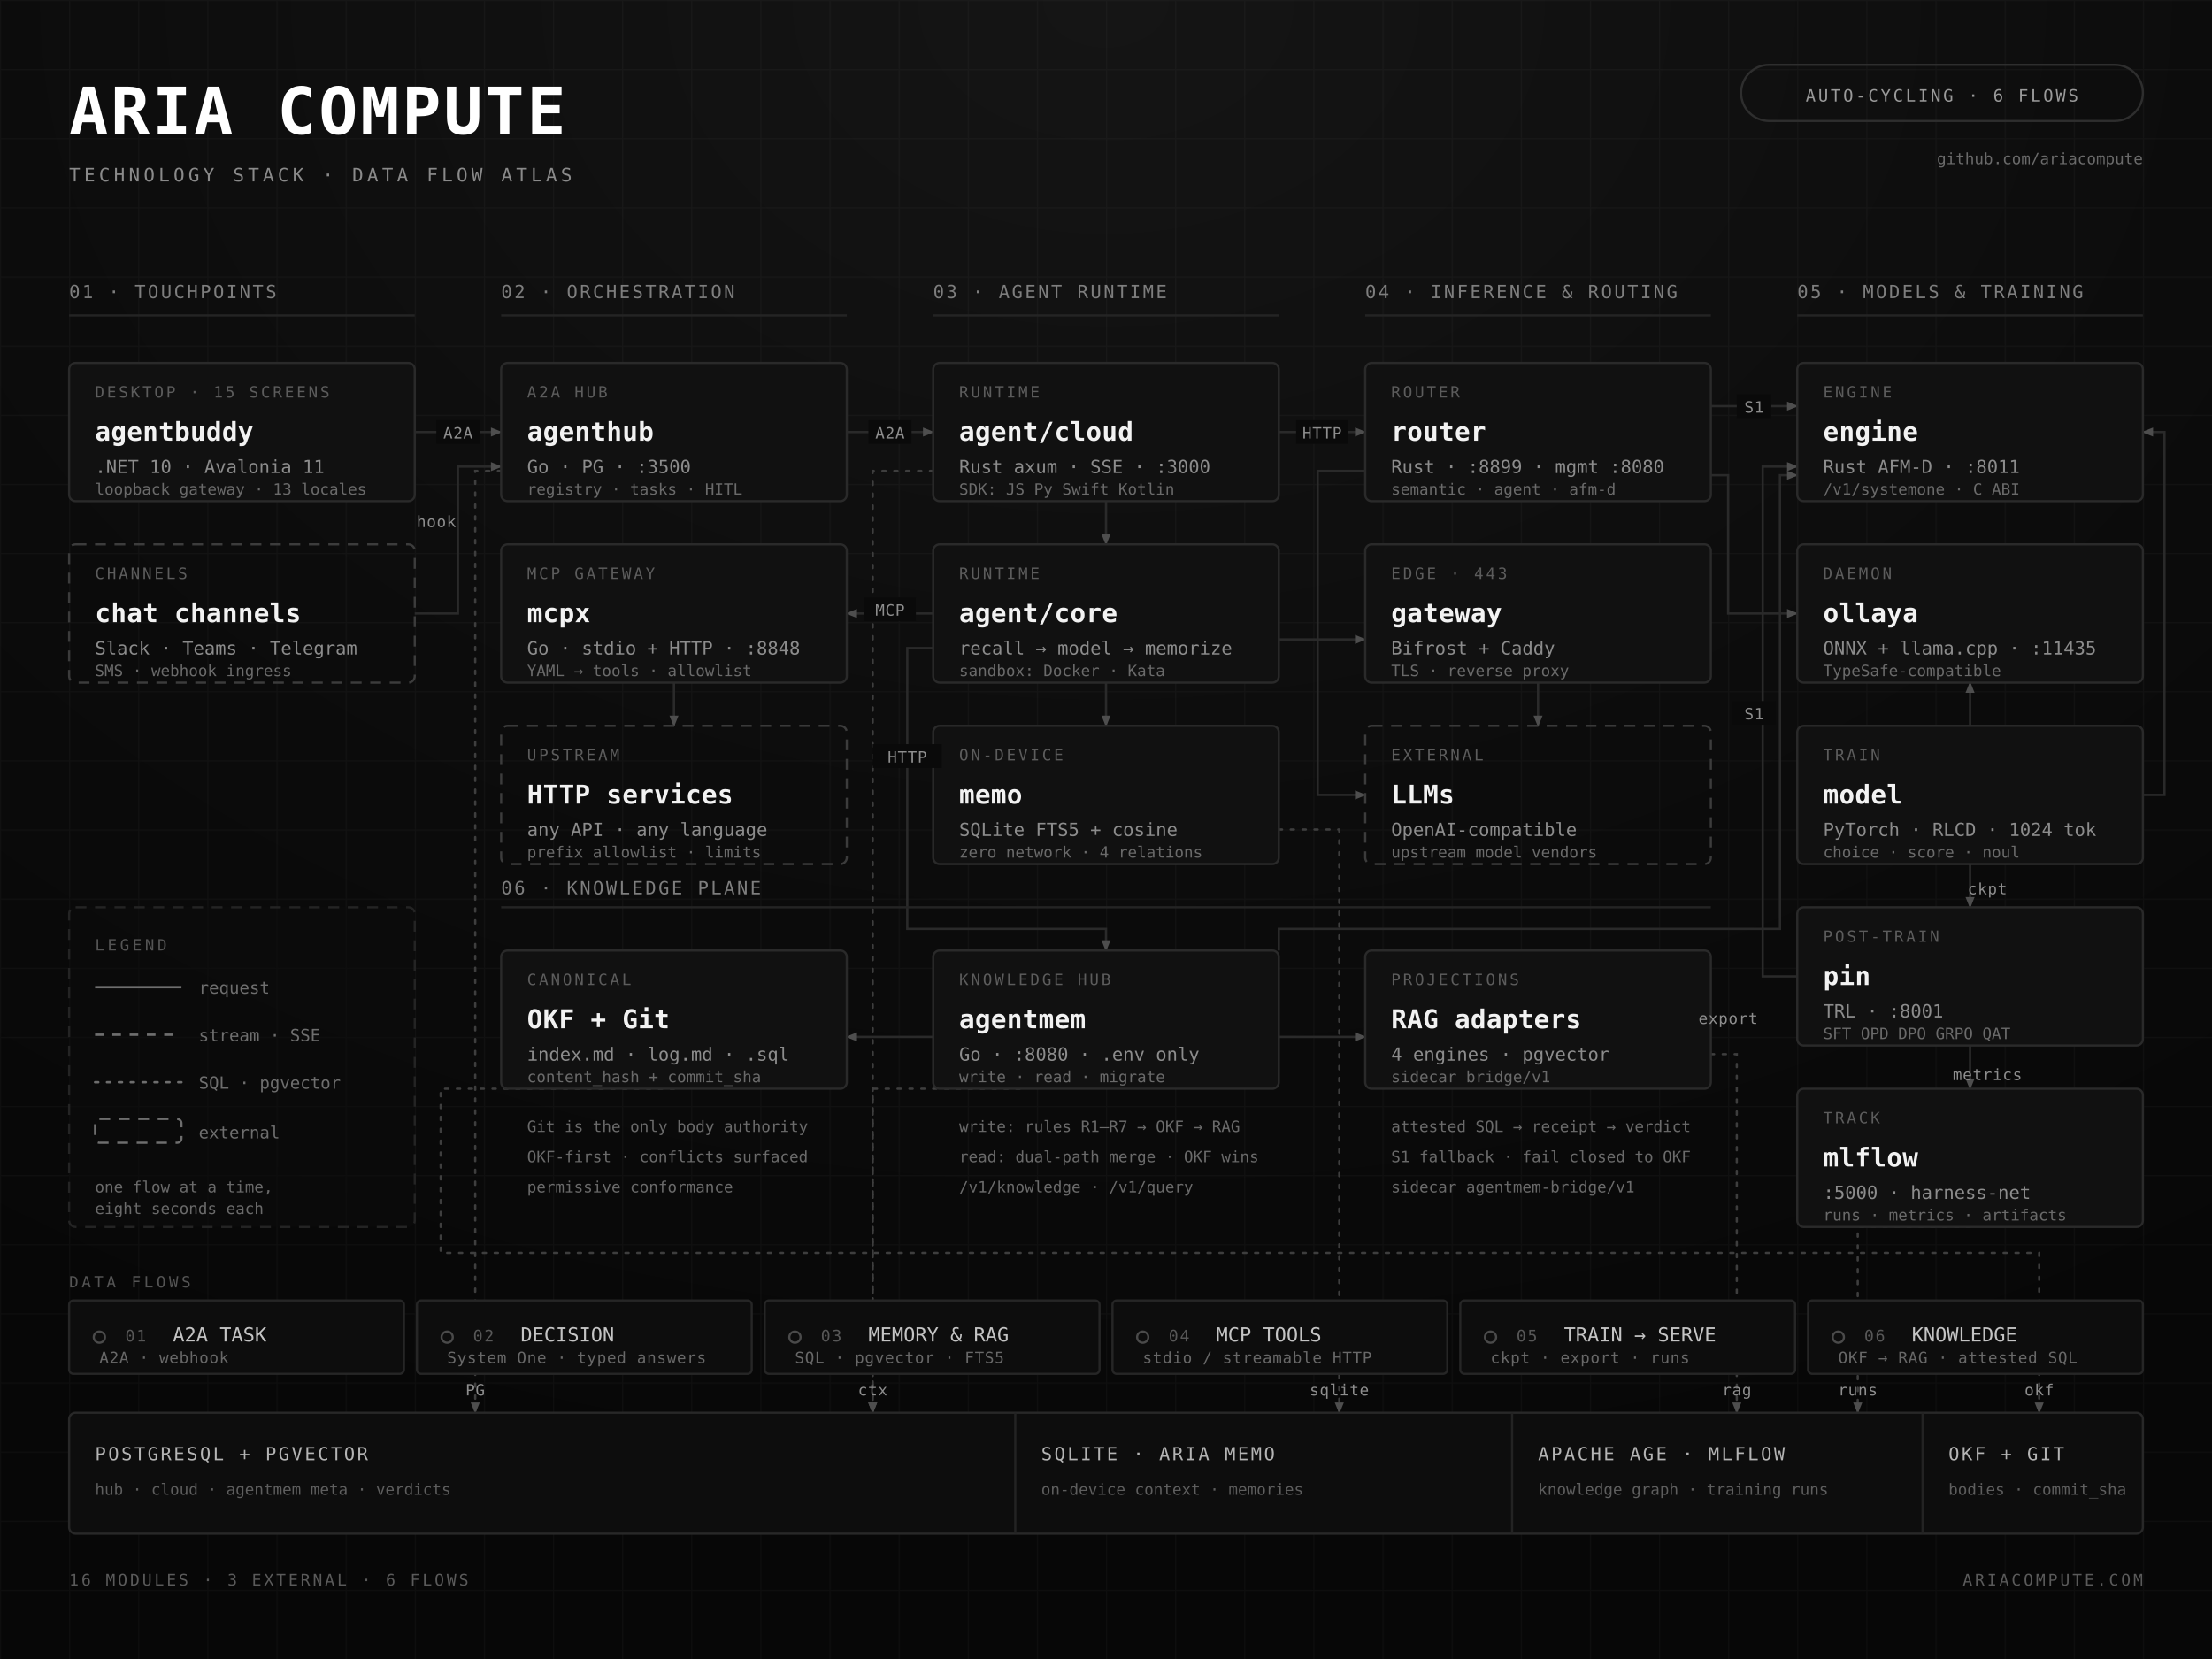
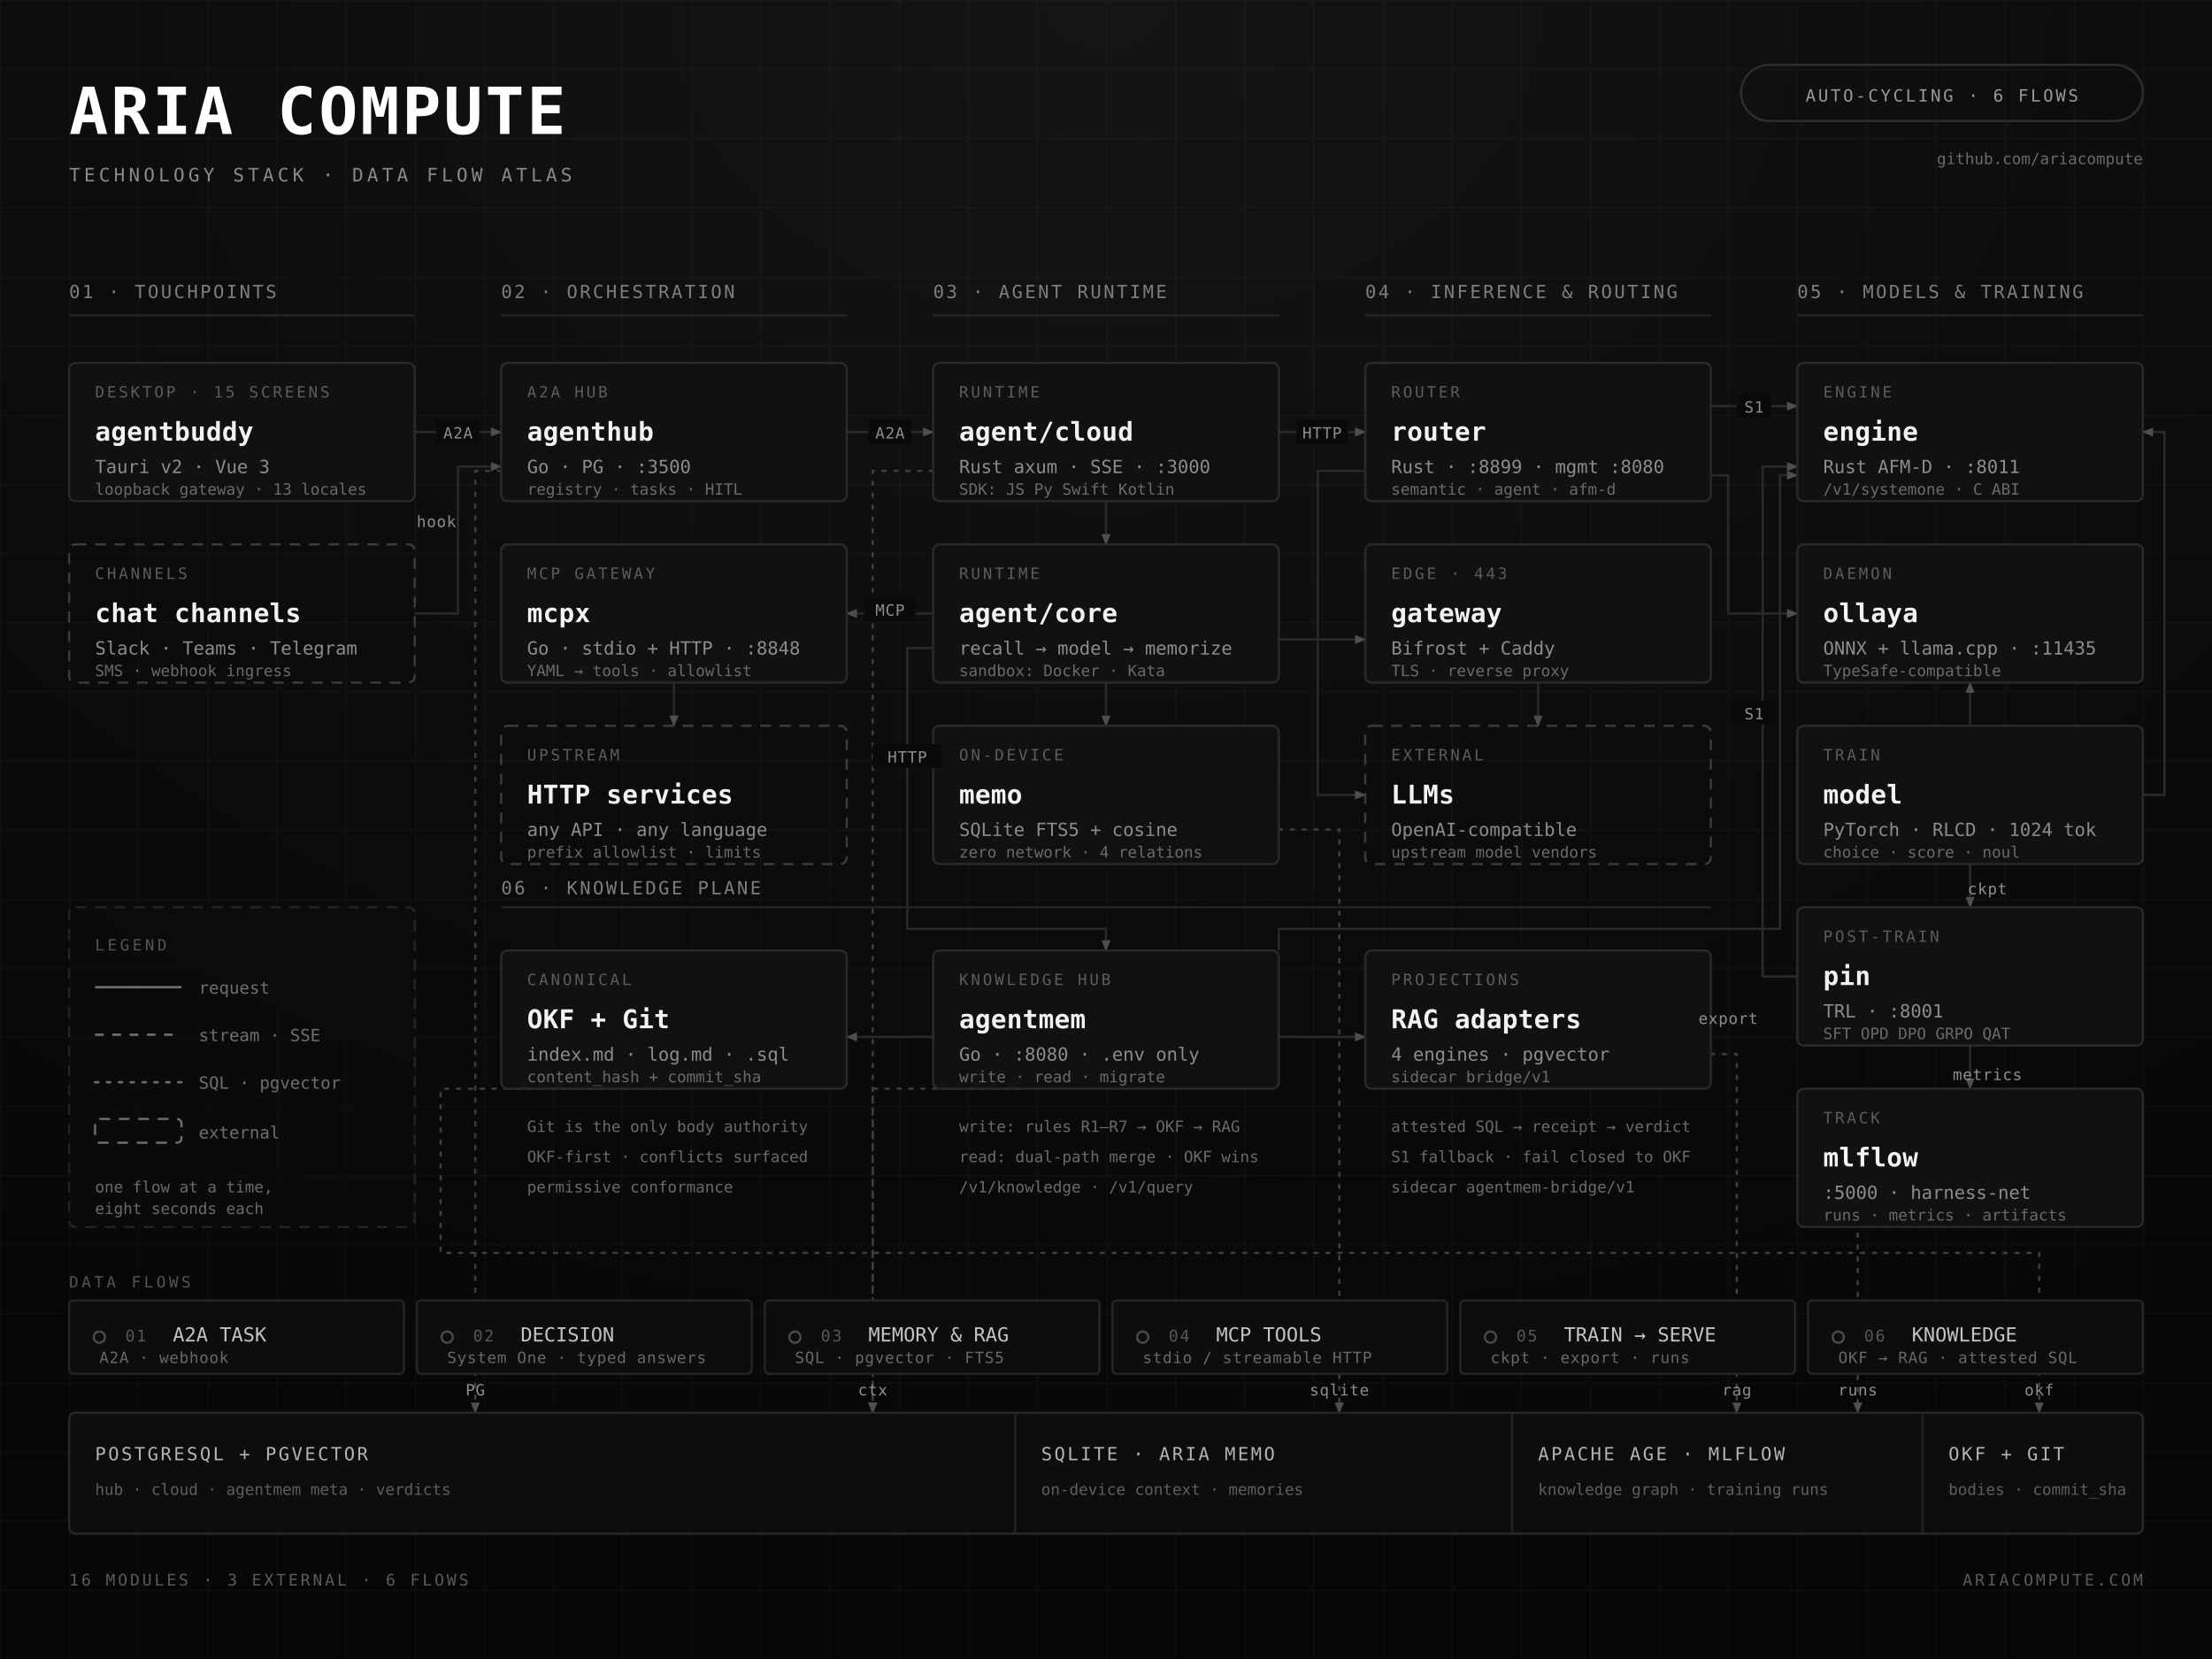
<svg xmlns="http://www.w3.org/2000/svg" xmlns:xlink="http://www.w3.org/1999/xlink" viewBox="0 0 1024 768" width="1024" height="768" role="img" aria-labelledby="svg-title svg-desc" shape-rendering="geometricPrecision" font-family="ui-monospace, SFMono-Regular, Menlo, Consolas, monospace">
  <defs>
    <style>
      .bg{fill:url(#vignette)}
      .grid{fill:url(#grid)}
      .rule{stroke:#242424;stroke-width:1;fill:none}
      .edge{fill:none;stroke:#2A2A2A;stroke-width:1.05;marker-end:url(#arr)}
      .edge.sse{stroke-dasharray:4 4}
      .edge.sql{stroke:#3E3E3E;stroke-dasharray:1.5 4;stroke-linecap:round}
      .scene{opacity:0;animation:flow 48s linear infinite both}
      @keyframes flow{0%{opacity:1}16.6%{opacity:1}20.8%{opacity:0}100%{opacity:0}}
      .halo{fill:none;stroke:#FFF;stroke-opacity:.075;stroke-width:8;marker-end:none}
      .lit{fill:none;stroke:#FFF;stroke-width:1.75;marker-end:url(#arr-lit)}
      .lit.sse{stroke-dasharray:4 4}
      .lit.sql{stroke-dasharray:1.5 4;stroke-linecap:round;animation:sqlflow 1.8s linear infinite}
      @keyframes sqlflow{to{stroke-dashoffset:-11}}
      .packet{fill:#FFF}
      .card{fill:#111;stroke:#2A2A2A;stroke-width:1}
      .card.ext{fill:none;stroke:#3C3C3C;stroke-width:1;stroke-dasharray:5 4}
      .kind{fill:#5C5C5C;font-size:7.2px;letter-spacing:.16em}
      .name{fill:#F2F2F2;font-size:12px;font-weight:600;letter-spacing:.01em}
      .meta{fill:#8C8C8C;font-size:8.4px}
      .sub2{fill:#6A6A6A;font-size:7.2px}
      .title{fill:#FFF;font-size:30px;font-weight:700;letter-spacing:.04em}
      .sub{fill:#8A8A8A;font-size:8.6px;letter-spacing:.2em}
      .colh{fill:#7E7E7E;font-size:8.4px;letter-spacing:.12em}
      .badge{fill:none;stroke:#2E2E2E;stroke-width:1}
      .bt{fill:#9A9A9A;font-size:7.8px;letter-spacing:.14em}
      .tag{fill:#8E8E8E;font-size:7.2px;letter-spacing:.04em;text-anchor:middle}
      .tagbg{fill:#0A0A0A}
      .lg-t{fill:#6E6E6E;font-size:7.8px}
      .lg-h{fill:#545454;font-size:7.2px;letter-spacing:.2em}
      .chip{fill:#0D0D0D;stroke:#262626;stroke-width:1}
      .chip-on{fill:#FFF;fill-opacity:.055;stroke:#FFF;stroke-width:1.1}
      .idx-n{fill:#575757;font-size:7.4px;letter-spacing:.1em}
      .idx-t{fill:#C4C4C4;font-size:9px}
      .idx-p{fill:#686868;font-size:7.2px;letter-spacing:.04em}
      .band{fill:#0D0D0D;stroke:#282828;stroke-width:1}
      .band-div{stroke:#232323;stroke-width:1}
      .band-t{fill:#B4B4B4;font-size:8.4px;letter-spacing:.12em}
      .band-s{fill:#5E5E5E;font-size:7.2px}
      .foot{fill:#5A5A5A;font-size:7.4px;letter-spacing:.16em}
      @media (prefers-reduced-motion: reduce){
        .scene{animation:none;opacity:0}
        #scenes .scene:first-child,#chips .scene:first-child{opacity:1}
        .packet{display:none}
        .lit.sql{animation:none}
      }
    </style>
    <radialGradient id="vignette" cx="50%" cy="0%" r="92%">
      <stop offset="0" stop-color="#151515" />
      <stop offset="0.55" stop-color="#0C0C0C" />
      <stop offset="1" stop-color="#070707" />
    </radialGradient>
    <pattern id="grid" width="32" height="32" patternUnits="userSpaceOnUse">
      <path d="M32 0H0V32" fill="none" stroke="#FFF" stroke-opacity=".028" stroke-width="1" />
    </pattern>
    <linearGradient id="hr" x1="0" y1="0" x2="1" y2="0">
      <stop offset="0" stop-color="#FFF" stop-opacity=".14" />
      <stop offset=".55" stop-color="#FFF" stop-opacity=".06" />
      <stop offset="1" stop-color="#FFF" stop-opacity="0" />
    </linearGradient>
    <marker id="arr" viewBox="0 0 10 10" refX="9" refY="5" markerWidth="5" markerHeight="5" orient="auto">
      <path d="M0 1L10 5L0 9Z" fill="#4E4E4E" />
    </marker>
    <marker id="arr-lit" viewBox="0 0 10 10" refX="9" refY="5" markerWidth="5" markerHeight="5" orient="auto">
      <path d="M0 1L10 5L0 9Z" fill="#FFF" />
    </marker>
  </defs>
  <rect class="bg" width="1024" height="768" />
  <rect class="grid" width="1024" height="768" />
  <g id="edges-base">
    <path id="e01" class="edge     " data-from="agentbuddy" data-to="agenthub" data-kind="a2a" data-scene="a2a" d="M192 200H232" />
    <path id="e02" class="edge     " data-from="agenthub" data-to="agent/cloud" data-kind="a2a" data-scene="a2a" d="M392 200H432" />
    <path id="e03" class="edge     " data-from="agent/cloud" data-to="router" data-kind="http" data-scene="a2a" d="M592 200H632" />
    <path id="e05" class="edge     " data-from="gateway" data-to="llms" data-kind="https" data-scene="a2a" d="M712 316V336" />
    <path id="e06" class="edge     " data-from="router" data-to="engine" data-kind="system-one" data-scene="decision" d="M792 188H832" />
    <path id="e07" class="edge     " data-from="router" data-to="ollaya" data-kind="system-one" data-scene="decision" d="M792 220H800V284H832" />
    <path id="e08" class="edge     " data-from="agent/core" data-to="memo" data-kind="local" data-scene="memory" d="M512 316V336" />
    <path id="e10" class="edge     " data-from="agent/core" data-to="mcpx" data-kind="mcp" data-scene="mcp" d="M432 284H392" />
    <path id="e15" class="edge     " data-from="mcpx" data-to="http-services" data-kind="http" data-scene="mcp" d="M312 316V336" />
    <path id="e16" class="edge     " data-from="channels" data-to="agenthub" data-kind="webhook" data-scene="a2a" d="M192 284H212V216H232" />
    <path id="e18" class="edge sql " data-from="agent/cloud" data-to="state-substrate" data-kind="sql" data-scene="memory" d="M432 218H404V654" />
    <path id="e19" class="edge sql " data-from="memo" data-to="state-substrate" data-kind="sql" data-scene="memory" d="M592 384H620V654" />
    <path id="e20" class="edge sql " data-from="mlflow" data-to="state-substrate" data-kind="sql" data-scene="train" d="M912 568H860V654" />
    <path id="e21" class="edge     " data-from="model" data-to="pin" data-kind="checkpoint" data-scene="train" d="M912 400V420" />
    <path id="e22" class="edge     " data-from="pin" data-to="mlflow" data-kind="metrics" data-scene="train" d="M912 484V504" />
    <path id="e23" class="edge     " data-from="pin" data-to="engine" data-kind="export" data-scene="train" d="M832 452H816V216H832" />
    <path id="e24" class="edge     " data-from="agent/cloud" data-to="agent/core" data-kind="loop" data-scene="a2a" d="M512 232V252" />
    <path id="e25" class="edge     " data-from="agent/core" data-to="gateway" data-kind="https" data-scene="a2a" d="M592 296H632" />
    <path id="e26" class="edge sql " data-from="agenthub" data-to="state-substrate" data-kind="sql" data-scene="memory" d="M232 218H220V654" />
    <path id="e27" class="edge     " data-from="model" data-to="engine" data-kind="weights" data-scene="train" d="M992 368H1002V200H992" />
    <path id="e28" class="edge     " data-from="model" data-to="ollaya" data-kind="weights" data-scene="train" d="M912 336V316" />
    <path id="e29" class="edge     " data-from="router" data-to="llms" data-kind="https" data-scene="decision" d="M632 218H610V368H632" />
    <path id="e30" class="edge     " data-from="agent/core" data-to="agentmem" data-kind="http" data-scene="knowledge" d="M432 300H420V430H512V440" />
    <path id="e31" class="edge     " data-from="agentmem" data-to="okf-git" data-kind="canonical" data-scene="knowledge" d="M432 480H392" />
    <path id="e32" class="edge     " data-from="agentmem" data-to="rag-adapters" data-kind="projection" data-scene="knowledge" d="M592 480H632" />
    <path id="e33" class="edge sql " data-from="agentmem" data-to="state-substrate" data-kind="sql" data-scene="knowledge" d="M472 504H404V654" />
    <path id="e34" class="edge sql " data-from="rag-adapters" data-to="state-substrate" data-kind="sql" data-scene="knowledge" d="M792 488H804V654" />
    <path id="e35" class="edge     " data-from="agentmem" data-to="engine" data-kind="system-one" data-scene="knowledge" d="M592 440V430H824V220H832" />
    <path id="e36" class="edge sql " data-from="okf-git" data-to="state-substrate" data-kind="canonical" data-scene="knowledge" d="M312 504H204V580H944V654" />
  </g>
  <g id="scenes">
    <g class="scene" data-scene="a2a" style="animation-delay:0s">
      <use class="halo" href="#e01" xlink:href="#e01" />
      <use class="halo" href="#e02" xlink:href="#e02" />
      <use class="halo" href="#e03" xlink:href="#e03" />
      <use class="halo" href="#e05" xlink:href="#e05" />
      <use class="halo" href="#e24" xlink:href="#e24" />
      <use class="halo" href="#e25" xlink:href="#e25" />
      <use class="halo" href="#e16" xlink:href="#e16" />
      <use class="lit" href="#e01" xlink:href="#e01" />
      <use class="lit" href="#e02" xlink:href="#e02" />
      <use class="lit" href="#e03" xlink:href="#e03" />
      <use class="lit" href="#e05" xlink:href="#e05" />
      <use class="lit" href="#e24" xlink:href="#e24" />
      <use class="lit" href="#e25" xlink:href="#e25" />
      <use class="lit" href="#e16" xlink:href="#e16" />
      <circle class="packet" r="3">
        <animateMotion dur="2.4s" begin="0s" repeatCount="indefinite" calcMode="linear" keyPoints="0;1;0" keyTimes="0;0.5;1">
          <mpath href="#e01" xlink:href="#e01" />
        </animateMotion>
      </circle>
      <circle class="packet" r="3">
        <animateMotion dur="2.4s" begin="-1.2s" repeatCount="indefinite" calcMode="linear" keyPoints="0;1;0" keyTimes="0;0.5;1">
          <mpath href="#e01" xlink:href="#e01" />
        </animateMotion>
      </circle>
      <circle class="packet" r="3">
        <animateMotion dur="3s" begin="0s" repeatCount="indefinite" calcMode="linear" keyPoints="0;1;0" keyTimes="0;0.5;1">
          <mpath href="#e02" xlink:href="#e02" />
        </animateMotion>
      </circle>
      <circle class="packet" r="3">
        <animateMotion dur="3s" begin="-1.5s" repeatCount="indefinite" calcMode="linear" keyPoints="0;1;0" keyTimes="0;0.5;1">
          <mpath href="#e02" xlink:href="#e02" />
        </animateMotion>
      </circle>
      <circle class="packet" r="3">
        <animateMotion dur="3s" begin="0s" repeatCount="indefinite" calcMode="linear" keyPoints="0;1;0" keyTimes="0;0.5;1">
          <mpath href="#e03" xlink:href="#e03" />
        </animateMotion>
      </circle>
      <circle class="packet" r="3">
        <animateMotion dur="3s" begin="-1.5s" repeatCount="indefinite" calcMode="linear" keyPoints="0;1;0" keyTimes="0;0.5;1">
          <mpath href="#e03" xlink:href="#e03" />
        </animateMotion>
      </circle>
      <circle class="packet" r="3">
        <animateMotion dur="2.2s" begin="0s" repeatCount="indefinite" calcMode="linear" keyPoints="0;1;0" keyTimes="0;0.5;1">
          <mpath href="#e24" xlink:href="#e24" />
        </animateMotion>
      </circle>
      <circle class="packet" r="3">
        <animateMotion dur="2.8s" begin="-0.8s" repeatCount="indefinite" calcMode="linear" keyPoints="0;1" keyTimes="0;1">
          <mpath href="#e16" xlink:href="#e16" />
        </animateMotion>
      </circle>
      <circle class="packet" r="3">
        <animateMotion dur="3.2s" begin="0s" repeatCount="indefinite" calcMode="linear" keyPoints="0;1;0" keyTimes="0;0.5;1">
          <mpath href="#e25" xlink:href="#e25" />
        </animateMotion>
      </circle>
      <circle class="packet" r="3">
        <animateMotion dur="2.4s" begin="-0.6s" repeatCount="indefinite" calcMode="linear" keyPoints="0;1;0" keyTimes="0;0.5;1">
          <mpath href="#e05" xlink:href="#e05" />
        </animateMotion>
      </circle>
    </g>
    <g class="scene" data-scene="decision" style="animation-delay:-40s">
      <use class="halo" href="#e03" xlink:href="#e03" />
      <use class="halo" href="#e06" xlink:href="#e06" />
      <use class="halo" href="#e07" xlink:href="#e07" />
      <use class="halo" href="#e29" xlink:href="#e29" />
      <use class="lit" href="#e03" xlink:href="#e03" />
      <use class="lit" href="#e06" xlink:href="#e06" />
      <use class="lit" href="#e07" xlink:href="#e07" />
      <use class="lit" href="#e29" xlink:href="#e29" />
      <circle class="packet" r="3">
        <animateMotion dur="3s" begin="0s" repeatCount="indefinite" calcMode="linear" keyPoints="0;1;0" keyTimes="0;0.5;1">
          <mpath href="#e03" xlink:href="#e03" />
        </animateMotion>
      </circle>
      <circle class="packet" r="3">
        <animateMotion dur="2.6s" begin="0s" repeatCount="indefinite" calcMode="linear" keyPoints="0;1;0" keyTimes="0;0.5;1">
          <mpath href="#e06" xlink:href="#e06" />
        </animateMotion>
      </circle>
      <circle class="packet" r="3">
        <animateMotion dur="2.6s" begin="-1.3s" repeatCount="indefinite" calcMode="linear" keyPoints="0;1;0" keyTimes="0;0.5;1">
          <mpath href="#e06" xlink:href="#e06" />
        </animateMotion>
      </circle>
      <circle class="packet" r="3">
        <animateMotion dur="3.4s" begin="-0.4s" repeatCount="indefinite" calcMode="linear" keyPoints="0;1;0" keyTimes="0;0.5;1">
          <mpath href="#e07" xlink:href="#e07" />
        </animateMotion>
      </circle>
      <circle class="packet" r="3">
        <animateMotion dur="3.6s" begin="0s" repeatCount="indefinite" calcMode="linear" keyPoints="0;1;0" keyTimes="0;0.5;1">
          <mpath href="#e29" xlink:href="#e29" />
        </animateMotion>
      </circle>
    </g>
    <g class="scene" data-scene="memory" style="animation-delay:-32s">
      <use class="halo" href="#e08" xlink:href="#e08" />
      <use class="halo" href="#e18" xlink:href="#e18" />
      <use class="halo" href="#e19" xlink:href="#e19" />
      <use class="halo" href="#e26" xlink:href="#e26" />
      <use class="lit" href="#e08" xlink:href="#e08" />
      <use class="lit sql" href="#e18" xlink:href="#e18" />
      <use class="lit sql" href="#e19" xlink:href="#e19" />
      <use class="lit sql" href="#e26" xlink:href="#e26" />
      <circle class="packet" r="3">
        <animateMotion dur="2.8s" begin="0s" repeatCount="indefinite" calcMode="linear" keyPoints="0;1;0" keyTimes="0;0.5;1">
          <mpath href="#e08" xlink:href="#e08" />
        </animateMotion>
      </circle>
      <circle class="packet" r="3">
        <animateMotion dur="2.8s" begin="-1.4s" repeatCount="indefinite" calcMode="linear" keyPoints="0;1;0" keyTimes="0;0.5;1">
          <mpath href="#e08" xlink:href="#e08" />
        </animateMotion>
      </circle>
      <circle class="packet" r="3">
        <animateMotion dur="4.4s" begin="-0.8s" repeatCount="indefinite" calcMode="linear" keyPoints="0;1;0" keyTimes="0;0.5;1">
          <mpath href="#e18" xlink:href="#e18" />
        </animateMotion>
      </circle>
      <circle class="packet" r="3">
        <animateMotion dur="4.4s" begin="-2.2s" repeatCount="indefinite" calcMode="linear" keyPoints="0;1;0" keyTimes="0;0.5;1">
          <mpath href="#e19" xlink:href="#e19" />
        </animateMotion>
      </circle>
      <circle class="packet" r="3">
        <animateMotion dur="4.8s" begin="-1.2s" repeatCount="indefinite" calcMode="linear" keyPoints="0;1;0" keyTimes="0;0.5;1">
          <mpath href="#e26" xlink:href="#e26" />
        </animateMotion>
      </circle>
    </g>
    <g class="scene" data-scene="mcp" style="animation-delay:-24s">
      <use class="halo" href="#e10" xlink:href="#e10" />
      <use class="halo" href="#e15" xlink:href="#e15" />
      <use class="lit" href="#e10" xlink:href="#e10" />
      <use class="lit" href="#e15" xlink:href="#e15" />
      <circle class="packet" r="3">
        <animateMotion dur="3.4s" begin="0s" repeatCount="indefinite" calcMode="linear" keyPoints="0;1;0" keyTimes="0;0.5;1">
          <mpath href="#e10" xlink:href="#e10" />
        </animateMotion>
      </circle>
      <circle class="packet" r="3">
        <animateMotion dur="3.4s" begin="-1.7s" repeatCount="indefinite" calcMode="linear" keyPoints="0;1;0" keyTimes="0;0.5;1">
          <mpath href="#e10" xlink:href="#e10" />
        </animateMotion>
      </circle>
      <circle class="packet" r="3">
        <animateMotion dur="2.6s" begin="0s" repeatCount="indefinite" calcMode="linear" keyPoints="0;1;0" keyTimes="0;0.5;1">
          <mpath href="#e15" xlink:href="#e15" />
        </animateMotion>
      </circle>
    </g>
    <g class="scene" data-scene="train" style="animation-delay:-16s">
      <use class="halo" href="#e20" xlink:href="#e20" />
      <use class="halo" href="#e21" xlink:href="#e21" />
      <use class="halo" href="#e22" xlink:href="#e22" />
      <use class="halo" href="#e23" xlink:href="#e23" />
      <use class="halo" href="#e27" xlink:href="#e27" />
      <use class="halo" href="#e28" xlink:href="#e28" />
      <use class="lit sql" href="#e20" xlink:href="#e20" />
      <use class="lit" href="#e21" xlink:href="#e21" />
      <use class="lit" href="#e22" xlink:href="#e22" />
      <use class="lit" href="#e23" xlink:href="#e23" />
      <use class="lit" href="#e27" xlink:href="#e27" />
      <use class="lit" href="#e28" xlink:href="#e28" />
      <circle class="packet" r="3">
        <animateMotion dur="3.4s" begin="-0.5s" repeatCount="indefinite" calcMode="linear" keyPoints="0;1;0" keyTimes="0;0.5;1">
          <mpath href="#e20" xlink:href="#e20" />
        </animateMotion>
      </circle>
      <circle class="packet" r="3">
        <animateMotion dur="2.6s" begin="0s" repeatCount="indefinite" calcMode="linear" keyPoints="0;1;0" keyTimes="0;0.5;1">
          <mpath href="#e21" xlink:href="#e21" />
        </animateMotion>
      </circle>
      <circle class="packet" r="3">
        <animateMotion dur="2.6s" begin="-1.3s" repeatCount="indefinite" calcMode="linear" keyPoints="0;1;0" keyTimes="0;0.5;1">
          <mpath href="#e22" xlink:href="#e22" />
        </animateMotion>
      </circle>
      <circle class="packet" r="3">
        <animateMotion dur="4.2s" begin="0s" repeatCount="indefinite" calcMode="linear" keyPoints="0;1;0" keyTimes="0;0.5;1">
          <mpath href="#e23" xlink:href="#e23" />
        </animateMotion>
      </circle>
      <circle class="packet" r="3">
        <animateMotion dur="4.2s" begin="-2.1s" repeatCount="indefinite" calcMode="linear" keyPoints="0;1;0" keyTimes="0;0.5;1">
          <mpath href="#e23" xlink:href="#e23" />
        </animateMotion>
      </circle>
      <circle class="packet" r="3">
        <animateMotion dur="4.6s" begin="0s" repeatCount="indefinite" calcMode="linear" keyPoints="0;1;0" keyTimes="0;0.5;1">
          <mpath href="#e27" xlink:href="#e27" />
        </animateMotion>
      </circle>
      <circle class="packet" r="3">
        <animateMotion dur="2.4s" begin="-0.6s" repeatCount="indefinite" calcMode="linear" keyPoints="0;1;0" keyTimes="0;0.5;1">
          <mpath href="#e28" xlink:href="#e28" />
        </animateMotion>
      </circle>
    </g>
    <g class="scene" data-scene="knowledge" style="animation-delay:-8s">
      <use class="halo" href="#e30" xlink:href="#e30" />
      <use class="halo" href="#e31" xlink:href="#e31" />
      <use class="halo" href="#e32" xlink:href="#e32" />
      <use class="halo" href="#e33" xlink:href="#e33" />
      <use class="halo" href="#e34" xlink:href="#e34" />
      <use class="halo" href="#e35" xlink:href="#e35" />
      <use class="halo" href="#e36" xlink:href="#e36" />
      <use class="lit" href="#e30" xlink:href="#e30" />
      <use class="lit" href="#e31" xlink:href="#e31" />
      <use class="lit" href="#e32" xlink:href="#e32" />
      <use class="lit sql" href="#e33" xlink:href="#e33" />
      <use class="lit sql" href="#e34" xlink:href="#e34" />
      <use class="lit" href="#e35" xlink:href="#e35" />
      <use class="lit sql" href="#e36" xlink:href="#e36" />
      <circle class="packet" r="3">
        <animateMotion dur="3.2s" begin="0s" repeatCount="indefinite" calcMode="linear" keyPoints="0;1;0" keyTimes="0;0.5;1">
          <mpath href="#e30" xlink:href="#e30" />
        </animateMotion>
      </circle>
      <circle class="packet" r="3">
        <animateMotion dur="3.2s" begin="-1.6s" repeatCount="indefinite" calcMode="linear" keyPoints="0;1;0" keyTimes="0;0.5;1">
          <mpath href="#e30" xlink:href="#e30" />
        </animateMotion>
      </circle>
      <circle class="packet" r="3">
        <animateMotion dur="2.4s" begin="0s" repeatCount="indefinite" calcMode="linear" keyPoints="0;1;0" keyTimes="0;0.5;1">
          <mpath href="#e31" xlink:href="#e31" />
        </animateMotion>
      </circle>
      <circle class="packet" r="3">
        <animateMotion dur="2.4s" begin="-1.2s" repeatCount="indefinite" calcMode="linear" keyPoints="0;1;0" keyTimes="0;0.5;1">
          <mpath href="#e31" xlink:href="#e31" />
        </animateMotion>
      </circle>
      <circle class="packet" r="3">
        <animateMotion dur="2.4s" begin="-0.6s" repeatCount="indefinite" calcMode="linear" keyPoints="0;1;0" keyTimes="0;0.5;1">
          <mpath href="#e32" xlink:href="#e32" />
        </animateMotion>
      </circle>
      <circle class="packet" r="3">
        <animateMotion dur="2.4s" begin="-1.8s" repeatCount="indefinite" calcMode="linear" keyPoints="0;1;0" keyTimes="0;0.5;1">
          <mpath href="#e32" xlink:href="#e32" />
        </animateMotion>
      </circle>
      <circle class="packet" r="3">
        <animateMotion dur="4.4s" begin="-0.8s" repeatCount="indefinite" calcMode="linear" keyPoints="0;1;0" keyTimes="0;0.5;1">
          <mpath href="#e33" xlink:href="#e33" />
        </animateMotion>
      </circle>
      <circle class="packet" r="3">
        <animateMotion dur="4.2s" begin="-1.4s" repeatCount="indefinite" calcMode="linear" keyPoints="0;1;0" keyTimes="0;0.5;1">
          <mpath href="#e34" xlink:href="#e34" />
        </animateMotion>
      </circle>
      <circle class="packet" r="3">
        <animateMotion dur="4.6s" begin="0s" repeatCount="indefinite" calcMode="linear" keyPoints="0;1;0" keyTimes="0;0.5;1">
          <mpath href="#e35" xlink:href="#e35" />
        </animateMotion>
      </circle>
      <circle class="packet" r="3">
        <animateMotion dur="4.6s" begin="-2.3s" repeatCount="indefinite" calcMode="linear" keyPoints="0;1;0" keyTimes="0;0.5;1">
          <mpath href="#e35" xlink:href="#e35" />
        </animateMotion>
      </circle>
      <circle class="packet" r="3">
        <animateMotion dur="5.2s" begin="-1.1s" repeatCount="indefinite" calcMode="linear" keyPoints="0;1;0" keyTimes="0;0.5;1">
          <mpath href="#e36" xlink:href="#e36" />
        </animateMotion>
      </circle>
    </g>
  </g>
  <g id="nodes">
    <g class="node" data-id="agentbuddy" data-stage="touchpoints">
      <rect class="card" x="32" y="168" width="160" height="64" rx="3" />
      <text class="kind" x="44" y="184">DESKTOP · 15 SCREENS</text>
      <text class="name" x="44" y="204">agentbuddy</text>
-       <text class="meta" x="44" y="219">.NET 10 · Avalonia 11</text>
+       <text class="meta" x="44" y="219">Tauri v2 · Vue 3</text>
      <text class="sub2" x="44" y="229">loopback gateway · 13 locales</text>
    </g>
    <g class="node" data-id="channels" data-stage="touchpoints">
      <rect class="card ext" x="32" y="252" width="160" height="64" rx="3" />
      <text class="kind" x="44" y="268">CHANNELS</text>
      <text class="name" x="44" y="288">chat channels</text>
      <text class="meta" x="44" y="303">Slack · Teams · Telegram</text>
      <text class="sub2" x="44" y="313">SMS · webhook ingress</text>
    </g>
    <g class="node" data-id="agenthub" data-stage="orchestration">
      <rect class="card" x="232" y="168" width="160" height="64" rx="3" />
      <text class="kind" x="244" y="184">A2A HUB</text>
      <text class="name" x="244" y="204">agenthub</text>
      <text class="meta" x="244" y="219">Go · PG · :3500</text>
      <text class="sub2" x="244" y="229">registry · tasks · HITL</text>
    </g>
    <g class="node" data-id="mcpx" data-stage="orchestration">
      <rect class="card" x="232" y="252" width="160" height="64" rx="3" />
      <text class="kind" x="244" y="268">MCP GATEWAY</text>
      <text class="name" x="244" y="288">mcpx</text>
      <text class="meta" x="244" y="303">Go · stdio + HTTP · :8848</text>
      <text class="sub2" x="244" y="313">YAML → tools · allowlist</text>
    </g>
    <g class="node" data-id="http-services" data-stage="orchestration">
      <rect class="card ext" x="232" y="336" width="160" height="64" rx="3" />
      <text class="kind" x="244" y="352">UPSTREAM</text>
      <text class="name" x="244" y="372">HTTP services</text>
      <text class="meta" x="244" y="387">any API · any language</text>
      <text class="sub2" x="244" y="397">prefix allowlist · limits</text>
    </g>
    <g class="node" data-id="agent/cloud" data-stage="runtime">
      <rect class="card" x="432" y="168" width="160" height="64" rx="3" />
      <text class="kind" x="444" y="184">RUNTIME</text>
      <text class="name" x="444" y="204">agent/cloud</text>
      <text class="meta" x="444" y="219">Rust axum · SSE · :3000</text>
      <text class="sub2" x="444" y="229">SDK: JS Py Swift Kotlin</text>
    </g>
    <g class="node" data-id="agent/core" data-stage="runtime">
      <rect class="card" x="432" y="252" width="160" height="64" rx="3" />
      <text class="kind" x="444" y="268">RUNTIME</text>
      <text class="name" x="444" y="288">agent/core</text>
      <text class="meta" x="444" y="303">recall → model → memorize</text>
      <text class="sub2" x="444" y="313">sandbox: Docker · Kata</text>
    </g>
    <g class="node" data-id="memo" data-stage="runtime">
      <rect class="card" x="432" y="336" width="160" height="64" rx="3" />
      <text class="kind" x="444" y="352">ON-DEVICE</text>
      <text class="name" x="444" y="372">memo</text>
      <text class="meta" x="444" y="387">SQLite FTS5 + cosine</text>
      <text class="sub2" x="444" y="397">zero network · 4 relations</text>
    </g>
    <g class="node" data-id="router" data-stage="routing">
      <rect class="card" x="632" y="168" width="160" height="64" rx="3" />
      <text class="kind" x="644" y="184">ROUTER</text>
      <text class="name" x="644" y="204">router</text>
      <text class="meta" x="644" y="219">Rust · :8899 · mgmt :8080</text>
      <text class="sub2" x="644" y="229">semantic · agent · afm-d</text>
    </g>
    <g class="node" data-id="gateway" data-stage="routing">
      <rect class="card" x="632" y="252" width="160" height="64" rx="3" />
      <text class="kind" x="644" y="268">EDGE · 443</text>
      <text class="name" x="644" y="288">gateway</text>
      <text class="meta" x="644" y="303">Bifrost + Caddy</text>
      <text class="sub2" x="644" y="313">TLS · reverse proxy</text>
    </g>
    <g class="node" data-id="llms" data-stage="routing">
      <rect class="card ext" x="632" y="336" width="160" height="64" rx="3" />
      <text class="kind" x="644" y="352">EXTERNAL</text>
      <text class="name" x="644" y="372">LLMs</text>
      <text class="meta" x="644" y="387">OpenAI-compatible</text>
      <text class="sub2" x="644" y="397">upstream model vendors</text>
    </g>
    <g class="node" data-id="engine" data-stage="models">
      <rect class="card" x="832" y="168" width="160" height="64" rx="3" />
      <text class="kind" x="844" y="184">ENGINE</text>
      <text class="name" x="844" y="204">engine</text>
      <text class="meta" x="844" y="219">Rust AFM-D · :8011</text>
      <text class="sub2" x="844" y="229">/v1/systemone · C ABI</text>
    </g>
    <g class="node" data-id="ollaya" data-stage="models">
      <rect class="card" x="832" y="252" width="160" height="64" rx="3" />
      <text class="kind" x="844" y="268">DAEMON</text>
      <text class="name" x="844" y="288">ollaya</text>
      <text class="meta" x="844" y="303">ONNX + llama.cpp · :11435</text>
      <text class="sub2" x="844" y="313">TypeSafe-compatible</text>
    </g>
    <g class="node" data-id="model" data-stage="models">
      <rect class="card" x="832" y="336" width="160" height="64" rx="3" />
      <text class="kind" x="844" y="352">TRAIN</text>
      <text class="name" x="844" y="372">model</text>
      <text class="meta" x="844" y="387">PyTorch · RLCD · 1024 tok</text>
      <text class="sub2" x="844" y="397">choice · score · noul</text>
    </g>
    <g class="node" data-id="pin" data-stage="models">
      <rect class="card" x="832" y="420" width="160" height="64" rx="3" />
      <text class="kind" x="844" y="436">POST-TRAIN</text>
      <text class="name" x="844" y="456">pin</text>
      <text class="meta" x="844" y="471">TRL · :8001</text>
      <text class="sub2" x="844" y="481">SFT OPD DPO GRPO QAT</text>
    </g>
    <g class="node" data-id="mlflow" data-stage="models">
      <rect class="card" x="832" y="504" width="160" height="64" rx="3" />
      <text class="kind" x="844" y="520">TRACK</text>
      <text class="name" x="844" y="540">mlflow</text>
      <text class="meta" x="844" y="555">:5000 · harness-net</text>
      <text class="sub2" x="844" y="565">runs · metrics · artifacts</text>
    </g>
    <g class="node" data-id="okf-git" data-stage="knowledge">
      <rect class="card" x="232" y="440" width="160" height="64" rx="3" />
      <text class="kind" x="244" y="456">CANONICAL</text>
      <text class="name" x="244" y="476">OKF + Git</text>
      <text class="meta" x="244" y="491">index.md · log.md · .sql</text>
      <text class="sub2" x="244" y="501">content_hash + commit_sha</text>
    </g>
    <g class="node" data-id="agentmem" data-stage="knowledge">
      <rect class="card" x="432" y="440" width="160" height="64" rx="3" />
      <text class="kind" x="444" y="456">KNOWLEDGE HUB</text>
      <text class="name" x="444" y="476">agentmem</text>
      <text class="meta" x="444" y="491">Go · :8080 · .env only</text>
      <text class="sub2" x="444" y="501">write · read · migrate</text>
    </g>
    <g class="node" data-id="rag-adapters" data-stage="knowledge">
      <rect class="card" x="632" y="440" width="160" height="64" rx="3" />
      <text class="kind" x="644" y="456">PROJECTIONS</text>
      <text class="name" x="644" y="476">RAG adapters</text>
      <text class="meta" x="644" y="491">4 engines · pgvector</text>
      <text class="sub2" x="644" y="501">sidecar bridge/v1</text>
    </g>
  </g>
  <g id="chrome">
    <text class="title" x="32" y="62">ARIA COMPUTE</text>
    <text class="sub" x="32" y="84">TECHNOLOGY STACK · DATA FLOW ATLAS</text>
    <path d="M32 100H992" fill="none" stroke="url(#hr)" stroke-width="1" />
    <rect class="badge" x="806" y="30" width="186" height="26" rx="13" />
    <text class="bt" x="899" y="47" text-anchor="middle">AUTO-CYCLING · 6 FLOWS</text>
    <text class="sub2" x="992" y="76" text-anchor="end">github.com/ariacompute</text>
    <text class="colh" x="32" y="138">01 · TOUCHPOINTS</text>
    <text class="colh" x="232" y="138">02 · ORCHESTRATION</text>
    <text class="colh" x="432" y="138">03 · AGENT RUNTIME</text>
    <text class="colh" x="632" y="138">04 · INFERENCE &amp; ROUTING</text>
    <text class="colh" x="832" y="138">05 · MODELS &amp; TRAINING</text>
    <path class="rule" d="M32 146H192" />
    <path class="rule" d="M232 146H392" />
    <path class="rule" d="M432 146H592" />
    <path class="rule" d="M632 146H792" />
    <path class="rule" d="M832 146H992" />
    <text class="colh" x="232" y="414">06 · KNOWLEDGE PLANE</text>
    <path class="rule" d="M232 420H792" />
    <g>
      <text class="sub2" x="244" y="524">Git is the only body authority</text>
      <text class="sub2" x="244" y="538">OKF-first · conflicts surfaced</text>
      <text class="sub2" x="244" y="552">permissive conformance</text>
      <text class="sub2" x="444" y="524">write: rules R1–R7 → OKF → RAG</text>
      <text class="sub2" x="444" y="538">read: dual-path merge · OKF wins</text>
      <text class="sub2" x="444" y="552">/v1/knowledge · /v1/query</text>
      <text class="sub2" x="644" y="524">attested SQL → receipt → verdict</text>
      <text class="sub2" x="644" y="538">S1 fallback · fail closed to OKF</text>
      <text class="sub2" x="644" y="552">sidecar agentmem-bridge/v1</text>
    </g>
    <g>
      <rect class="tagbg" x="202" y="194.5" width="20" height="11" />
      <text class="tag" x="212" y="203">A2A</text>
      <rect class="tagbg" x="402" y="194.5" width="20" height="11" />
      <text class="tag" x="412" y="203">A2A</text>
      <rect class="tagbg" x="600" y="194.5" width="24" height="11" />
      <text class="tag" x="612" y="203">HTTP</text>
      <rect class="tagbg" x="804" y="182.5" width="16" height="11" />
      <text class="tag" x="812" y="191">S1</text>
      <text class="tag" x="202" y="244">hook</text>
      <rect class="tagbg" x="400" y="276.5" width="24" height="11" />
      <text class="tag" x="412" y="285">MCP</text>
      <rect class="tagbg" x="404" y="344.5" width="32" height="11" />
      <text class="tag" x="420" y="353">HTTP</text>
      <rect class="tagbg" x="802" y="324.5" width="20" height="11" />
      <text class="tag" x="812" y="333">S1</text>
      <text class="tag" x="800" y="474">export</text>
      <text class="tag" x="920" y="414" text-anchor="start">ckpt</text>
      <text class="tag" x="920" y="500" text-anchor="start">metrics</text>
      <text class="tag" x="220" y="646">PG</text>
      <text class="tag" x="404" y="646">ctx</text>
      <text class="tag" x="620" y="646">sqlite</text>
      <text class="tag" x="860" y="646">runs</text>
      <text class="tag" x="804" y="646">rag</text>
      <text class="tag" x="944" y="646">okf</text>
    </g>
    <g>
      <rect x="32" y="420" width="160" height="148" rx="3" fill="#0C0C0C" fill-opacity=".5" stroke="#242424" stroke-dasharray="5 4" />
      <text class="lg-h" x="44" y="440">LEGEND</text>
      <path d="M44 457H84" stroke="#6E6E6E" stroke-width="1.1" fill="none" />
      <text class="lg-t" x="92" y="460">request</text>
      <path d="M44 479H84" stroke="#6E6E6E" stroke-width="1.1" fill="none" stroke-dasharray="4 4" />
      <text class="lg-t" x="92" y="482">stream · SSE</text>
      <path d="M44 501H84" stroke="#6E6E6E" stroke-width="1.1" fill="none" stroke-dasharray="1.5 4" stroke-linecap="round" />
      <text class="lg-t" x="92" y="504">SQL · pgvector</text>
      <rect x="44" y="518" width="40" height="11" rx="2" fill="none" stroke="#6E6E6E" stroke-width="1" stroke-dasharray="5 4" />
      <text class="lg-t" x="92" y="527">external</text>
      <text class="sub2" x="44" y="552">one flow at a time,</text>
      <text class="sub2" x="44" y="562">eight seconds each</text>
    </g>
    <text class="lg-h" x="32" y="596">DATA FLOWS</text>
    <g>
      <rect class="chip" x="32" y="602" width="155" height="34" rx="2" />
      <circle cx="46" cy="619" r="2.6" fill="none" stroke="#4A4A4A" />
      <text class="idx-n" x="58" y="621">01</text>
      <text class="idx-t" x="80" y="621">A2A TASK</text>
      <text class="idx-p" x="46" y="631">A2A · webhook</text>
      <rect class="chip" x="193" y="602" width="155" height="34" rx="2" />
      <circle cx="207" cy="619" r="2.6" fill="none" stroke="#4A4A4A" />
      <text class="idx-n" x="219" y="621">02</text>
      <text class="idx-t" x="241" y="621">DECISION</text>
      <text class="idx-p" x="207" y="631">System One · typed answers</text>
      <rect class="chip" x="354" y="602" width="155" height="34" rx="2" />
      <circle cx="368" cy="619" r="2.6" fill="none" stroke="#4A4A4A" />
      <text class="idx-n" x="380" y="621">03</text>
      <text class="idx-t" x="402" y="621">MEMORY &amp; RAG</text>
      <text class="idx-p" x="368" y="631">SQL · pgvector · FTS5</text>
      <rect class="chip" x="515" y="602" width="155" height="34" rx="2" />
      <circle cx="529" cy="619" r="2.6" fill="none" stroke="#4A4A4A" />
      <text class="idx-n" x="541" y="621">04</text>
      <text class="idx-t" x="563" y="621">MCP TOOLS</text>
      <text class="idx-p" x="529" y="631">stdio / streamable HTTP</text>
      <rect class="chip" x="676" y="602" width="155" height="34" rx="2" />
      <circle cx="690" cy="619" r="2.6" fill="none" stroke="#4A4A4A" />
      <text class="idx-n" x="702" y="621">05</text>
      <text class="idx-t" x="724" y="621">TRAIN → SERVE</text>
      <text class="idx-p" x="690" y="631">ckpt · export · runs</text>
      <rect class="chip" x="837" y="602" width="155" height="34" rx="2" />
      <circle cx="851" cy="619" r="2.6" fill="none" stroke="#4A4A4A" />
      <text class="idx-n" x="863" y="621">06</text>
      <text class="idx-t" x="885" y="621">KNOWLEDGE</text>
      <text class="idx-p" x="851" y="631">OKF → RAG · attested SQL</text>
    </g>
    <g>
      <rect class="band" x="32" y="654" width="960" height="56" rx="3" />
      <path class="band-div" d="M470 654V710" />
      <path class="band-div" d="M700 654V710" />
      <path class="band-div" d="M890 654V710" />
      <text class="band-t" x="44" y="676">POSTGRESQL + PGVECTOR</text>
      <text class="band-s" x="44" y="692">hub · cloud · agentmem meta · verdicts</text>
      <text class="band-t" x="482" y="676">SQLITE · ARIA MEMO</text>
      <text class="band-s" x="482" y="692">on-device context · memories</text>
      <text class="band-t" x="712" y="676">APACHE AGE · MLFLOW</text>
      <text class="band-s" x="712" y="692">knowledge graph · training runs</text>
      <text class="band-t" x="902" y="676">OKF + GIT</text>
      <text class="band-s" x="902" y="692">bodies · commit_sha</text>
    </g>
    <text class="foot" x="32" y="734">16 MODULES · 3 EXTERNAL · 6 FLOWS</text>
    <text class="foot" x="992" y="734" text-anchor="end">ARIACOMPUTE.COM</text>
  </g>
  <g id="chips">
    <g class="scene" data-scene="a2a" style="animation-delay:0s">
      <rect class="chip-on" x="32" y="602" width="155" height="34" rx="2" />
      <circle cx="46" cy="619" r="2.6" fill="#FFF" />
    </g>
    <g class="scene" data-scene="decision" style="animation-delay:-40s">
      <rect class="chip-on" x="193" y="602" width="155" height="34" rx="2" />
      <circle cx="207" cy="619" r="2.6" fill="#FFF" />
    </g>
    <g class="scene" data-scene="memory" style="animation-delay:-32s">
      <rect class="chip-on" x="354" y="602" width="155" height="34" rx="2" />
      <circle cx="368" cy="619" r="2.6" fill="#FFF" />
    </g>
    <g class="scene" data-scene="mcp" style="animation-delay:-24s">
      <rect class="chip-on" x="515" y="602" width="155" height="34" rx="2" />
      <circle cx="529" cy="619" r="2.6" fill="#FFF" />
    </g>
    <g class="scene" data-scene="train" style="animation-delay:-16s">
      <rect class="chip-on" x="676" y="602" width="155" height="34" rx="2" />
      <circle cx="690" cy="619" r="2.6" fill="#FFF" />
    </g>
    <g class="scene" data-scene="knowledge" style="animation-delay:-8s">
      <rect class="chip-on" x="837" y="602" width="155" height="34" rx="2" />
      <circle cx="851" cy="619" r="2.6" fill="#FFF" />
    </g>
  </g>
</svg>
